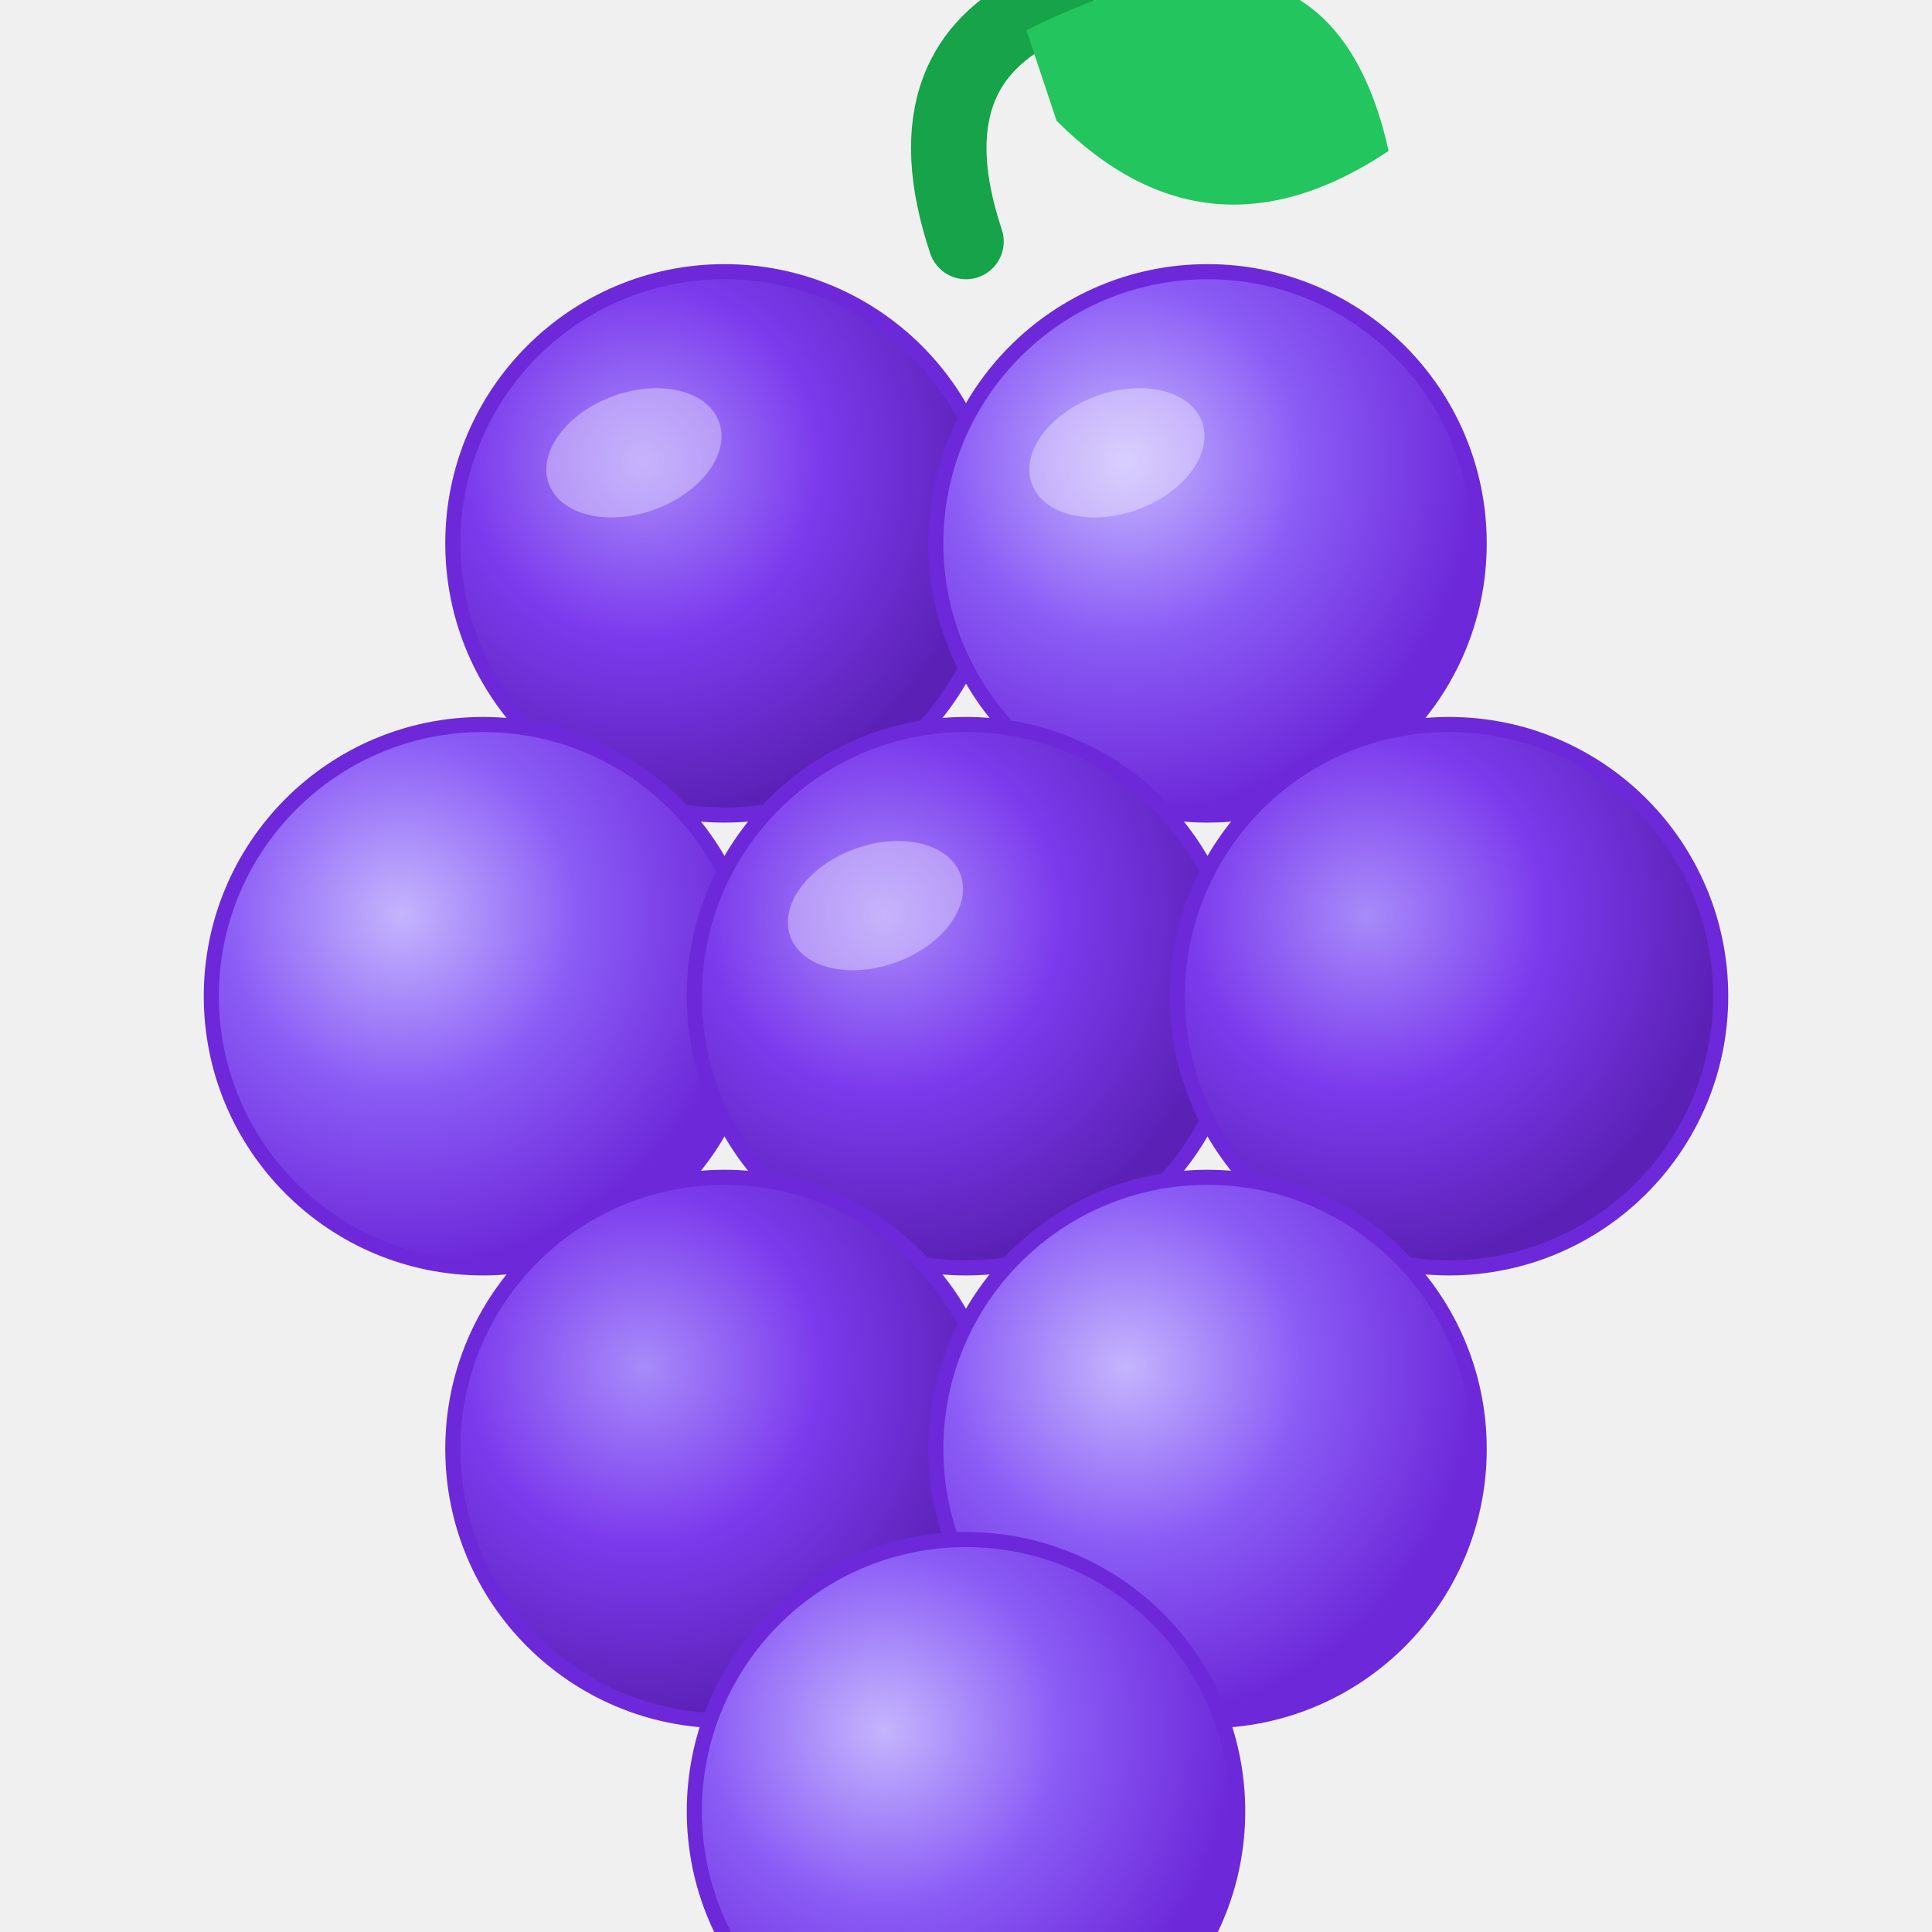
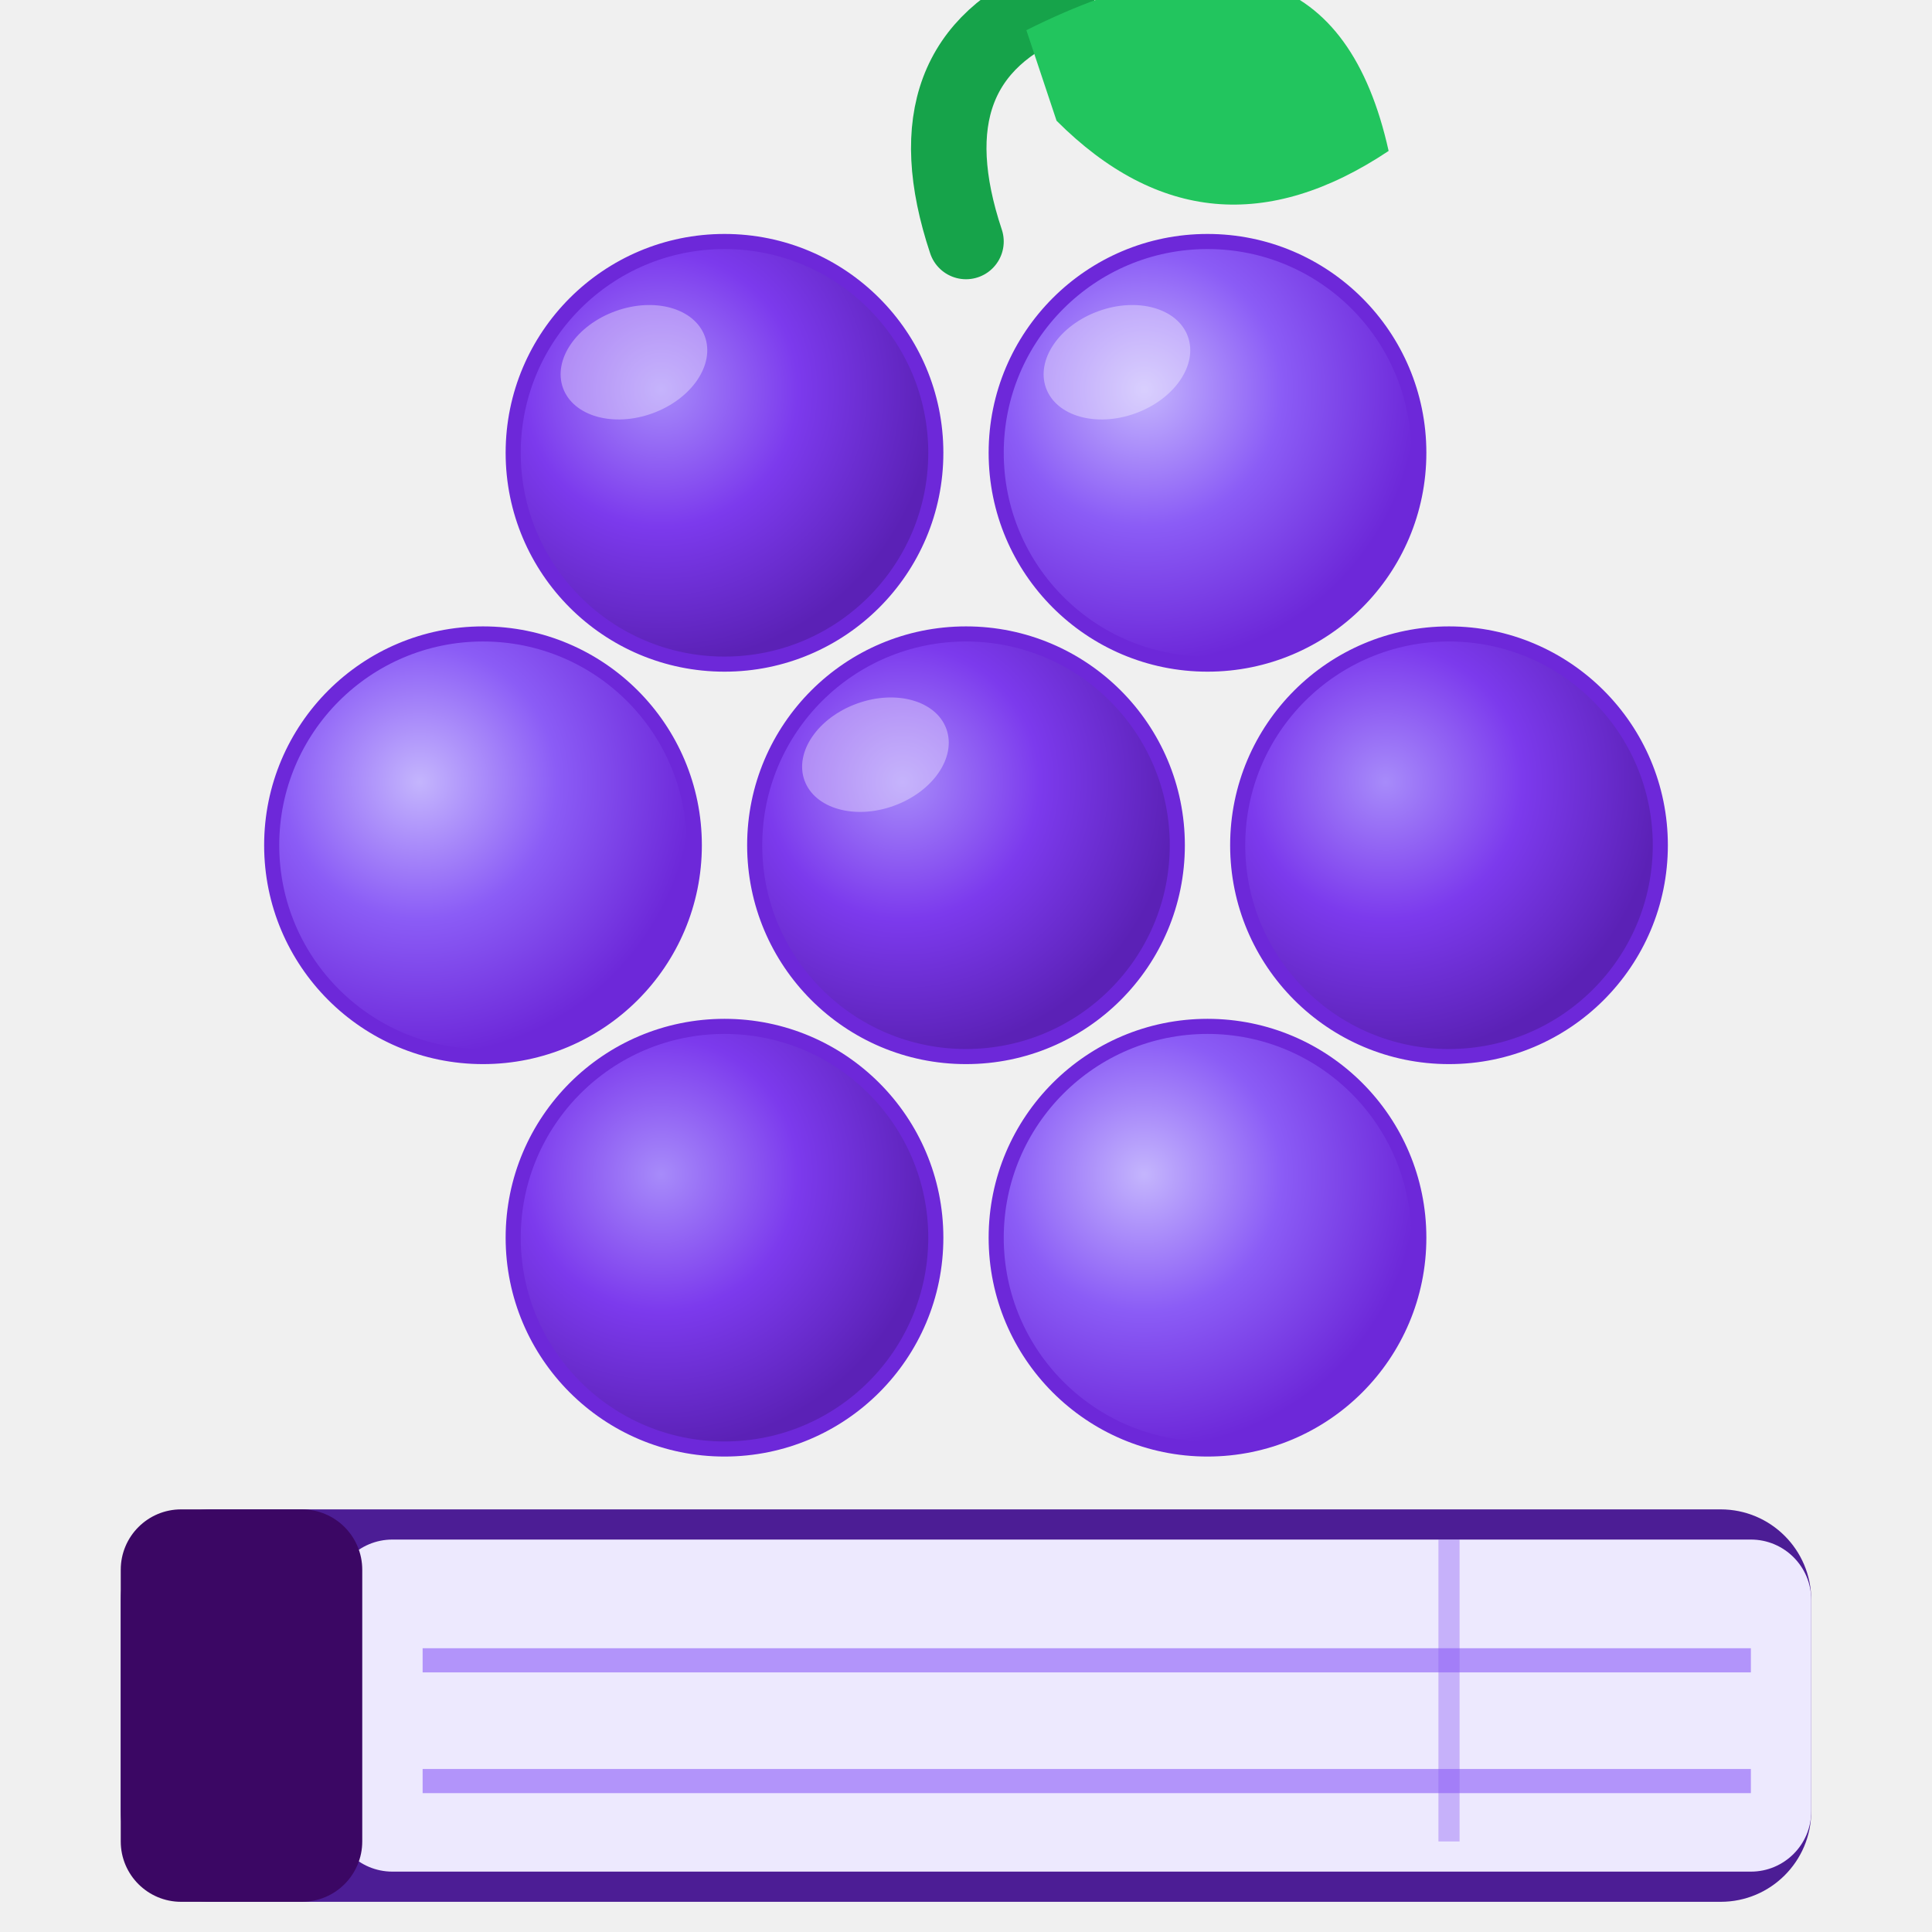
<svg xmlns="http://www.w3.org/2000/svg" width="64" height="64" viewBox="0 0 64 64">
  <defs>
    <radialGradient id="g1" cx="35%" cy="35%" r="65%">
      <stop offset="0%" stop-color="#A78BFA" />
      <stop offset="50%" stop-color="#7C3AED" />
      <stop offset="100%" stop-color="#5B21B6" />
    </radialGradient>
    <radialGradient id="g2" cx="35%" cy="35%" r="65%">
      <stop offset="0%" stop-color="#C4B5FD" />
      <stop offset="50%" stop-color="#8B5CF6" />
      <stop offset="100%" stop-color="#6D28D9" />
    </radialGradient>
  </defs>
  <path d="M 32 8 Q 30 2 35 0" stroke="#16a34a" stroke-width="2.5" fill="none" stroke-linecap="round" />
  <path d="M 34 1 Q 44 -4 46 5 Q 40 9 35 4 Z" fill="#22c55e" />
-   <circle cx="24" cy="18" r="9" fill="url(#g1)" stroke="#6D28D9" stroke-width="0.5" />
-   <circle cx="40" cy="18" r="9" fill="url(#g2)" stroke="#6D28D9" stroke-width="0.5" />
-   <circle cx="16" cy="33" r="9" fill="url(#g2)" stroke="#6D28D9" stroke-width="0.5" />
-   <circle cx="32" cy="33" r="9" fill="url(#g1)" stroke="#6D28D9" stroke-width="0.5" />
-   <circle cx="48" cy="33" r="9" fill="url(#g1)" stroke="#6D28D9" stroke-width="0.5" />
-   <circle cx="24" cy="48" r="9" fill="url(#g1)" stroke="#6D28D9" stroke-width="0.5" />
-   <circle cx="40" cy="48" r="9" fill="url(#g2)" stroke="#6D28D9" stroke-width="0.5" />
-   <circle cx="32" cy="60" r="9" fill="url(#g2)" stroke="#6D28D9" stroke-width="0.5" />
-   <ellipse cx="21" cy="15" rx="3" ry="2" fill="white" opacity="0.35" transform="rotate(-20 21 15)" />
-   <ellipse cx="37" cy="15" rx="3" ry="2" fill="white" opacity="0.35" transform="rotate(-20 37 15)" />
-   <ellipse cx="29" cy="30" rx="3" ry="2" fill="white" opacity="0.35" transform="rotate(-20 29 30)" />
+   <circle cx="24" cy="15" r="7" fill="url(#g1)" stroke="#6D28D9" stroke-width="0.5" />
+   <circle cx="40" cy="15" r="7" fill="url(#g2)" stroke="#6D28D9" stroke-width="0.5" />
+   <circle cx="16" cy="28" r="7" fill="url(#g2)" stroke="#6D28D9" stroke-width="0.5" />
+   <circle cx="32" cy="28" r="7" fill="url(#g1)" stroke="#6D28D9" stroke-width="0.5" />
+   <circle cx="48" cy="28" r="7" fill="url(#g1)" stroke="#6D28D9" stroke-width="0.5" />
+   <circle cx="24" cy="41" r="7" fill="url(#g1)" stroke="#6D28D9" stroke-width="0.5" />
+   <circle cx="40" cy="41" r="7" fill="url(#g2)" stroke="#6D28D9" stroke-width="0.5" />
+   <ellipse cx="21" cy="12" rx="2.5" ry="1.8" fill="white" opacity="0.35" transform="rotate(-20 21 12)" />
+   <ellipse cx="37" cy="12" rx="2.5" ry="1.8" fill="white" opacity="0.35" transform="rotate(-20 37 12)" />
+   <ellipse cx="29" cy="25" rx="2.5" ry="1.8" fill="white" opacity="0.35" transform="rotate(-20 29 25)" />
+   <rect x="4" y="50" width="56" height="13" rx="3" fill="#4C1D95" />
+   <rect x="11" y="51" width="49" height="11" rx="2" fill="#EDE9FE" />
+   <rect x="4" y="50" width="8" height="13" rx="2" fill="#3B0764" />
+   <line x1="14" y1="55" x2="58" y2="55" stroke="#8B5CF6" stroke-width="0.8" opacity="0.6" />
+   <line x1="14" y1="59" x2="58" y2="59" stroke="#8B5CF6" stroke-width="0.8" opacity="0.6" />
+   <line x1="48" y1="51" x2="48" y2="61" stroke="#8B5CF6" stroke-width="0.7" opacity="0.4" />
</svg>
